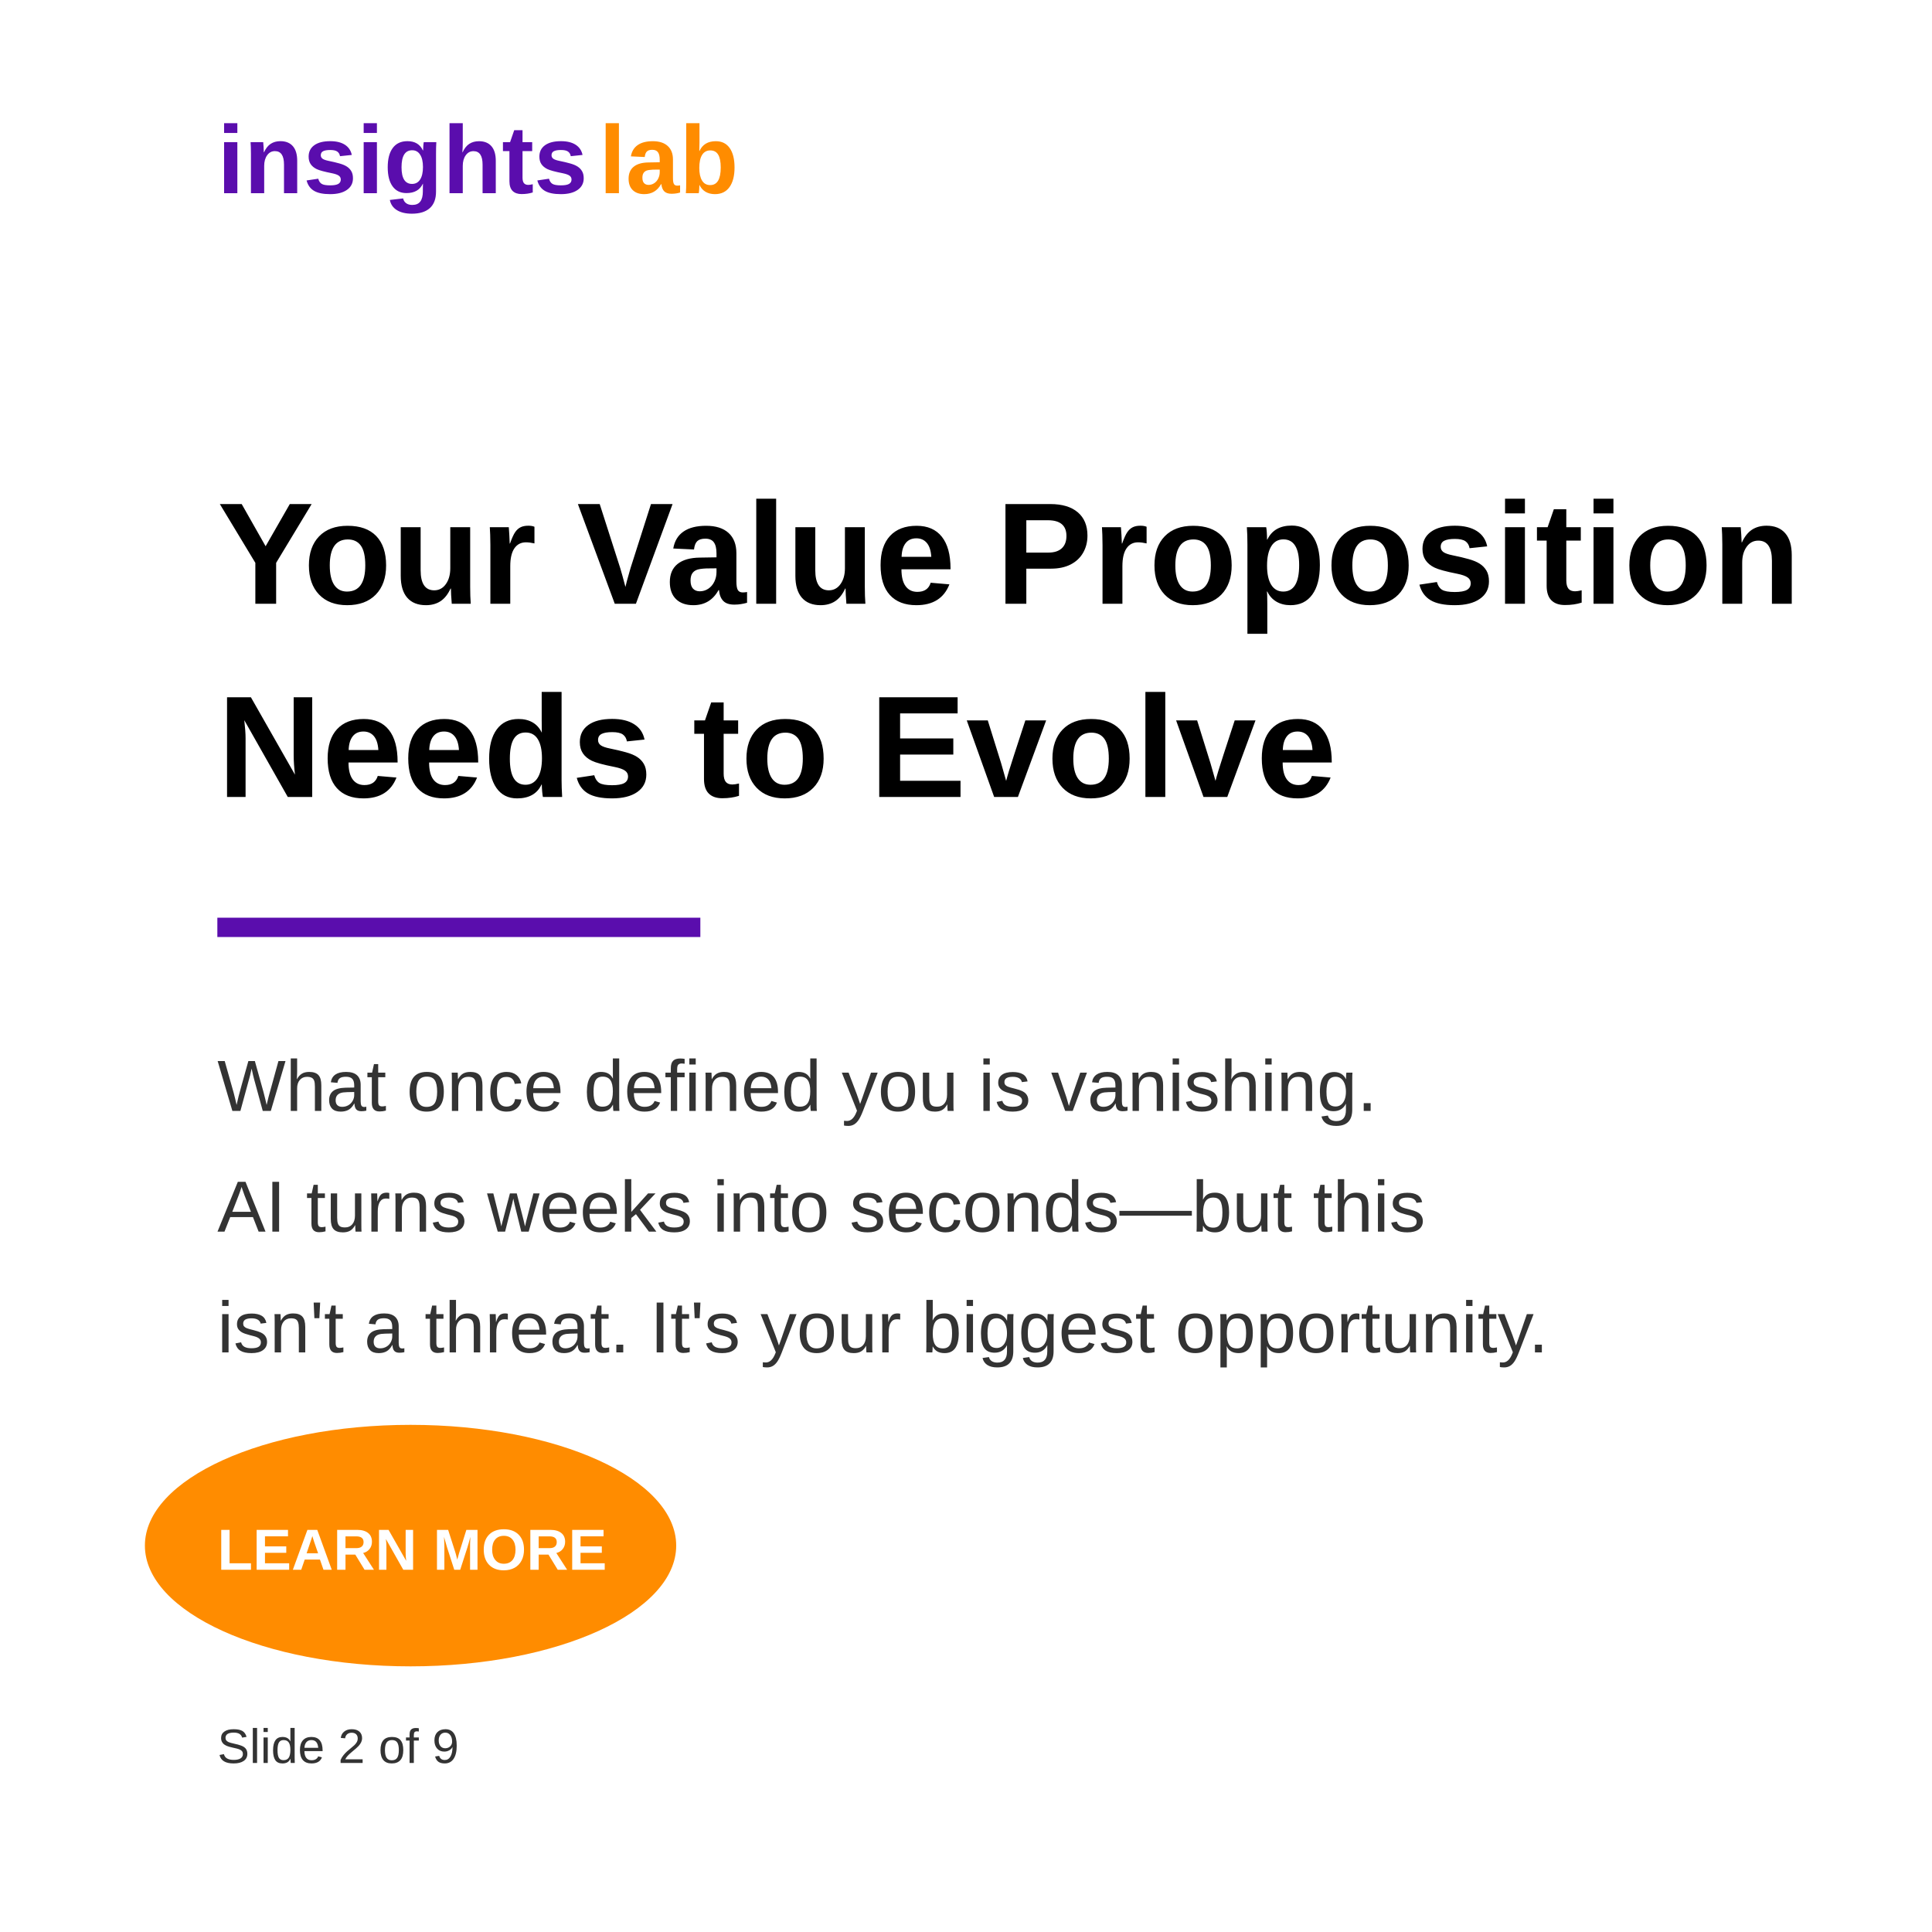
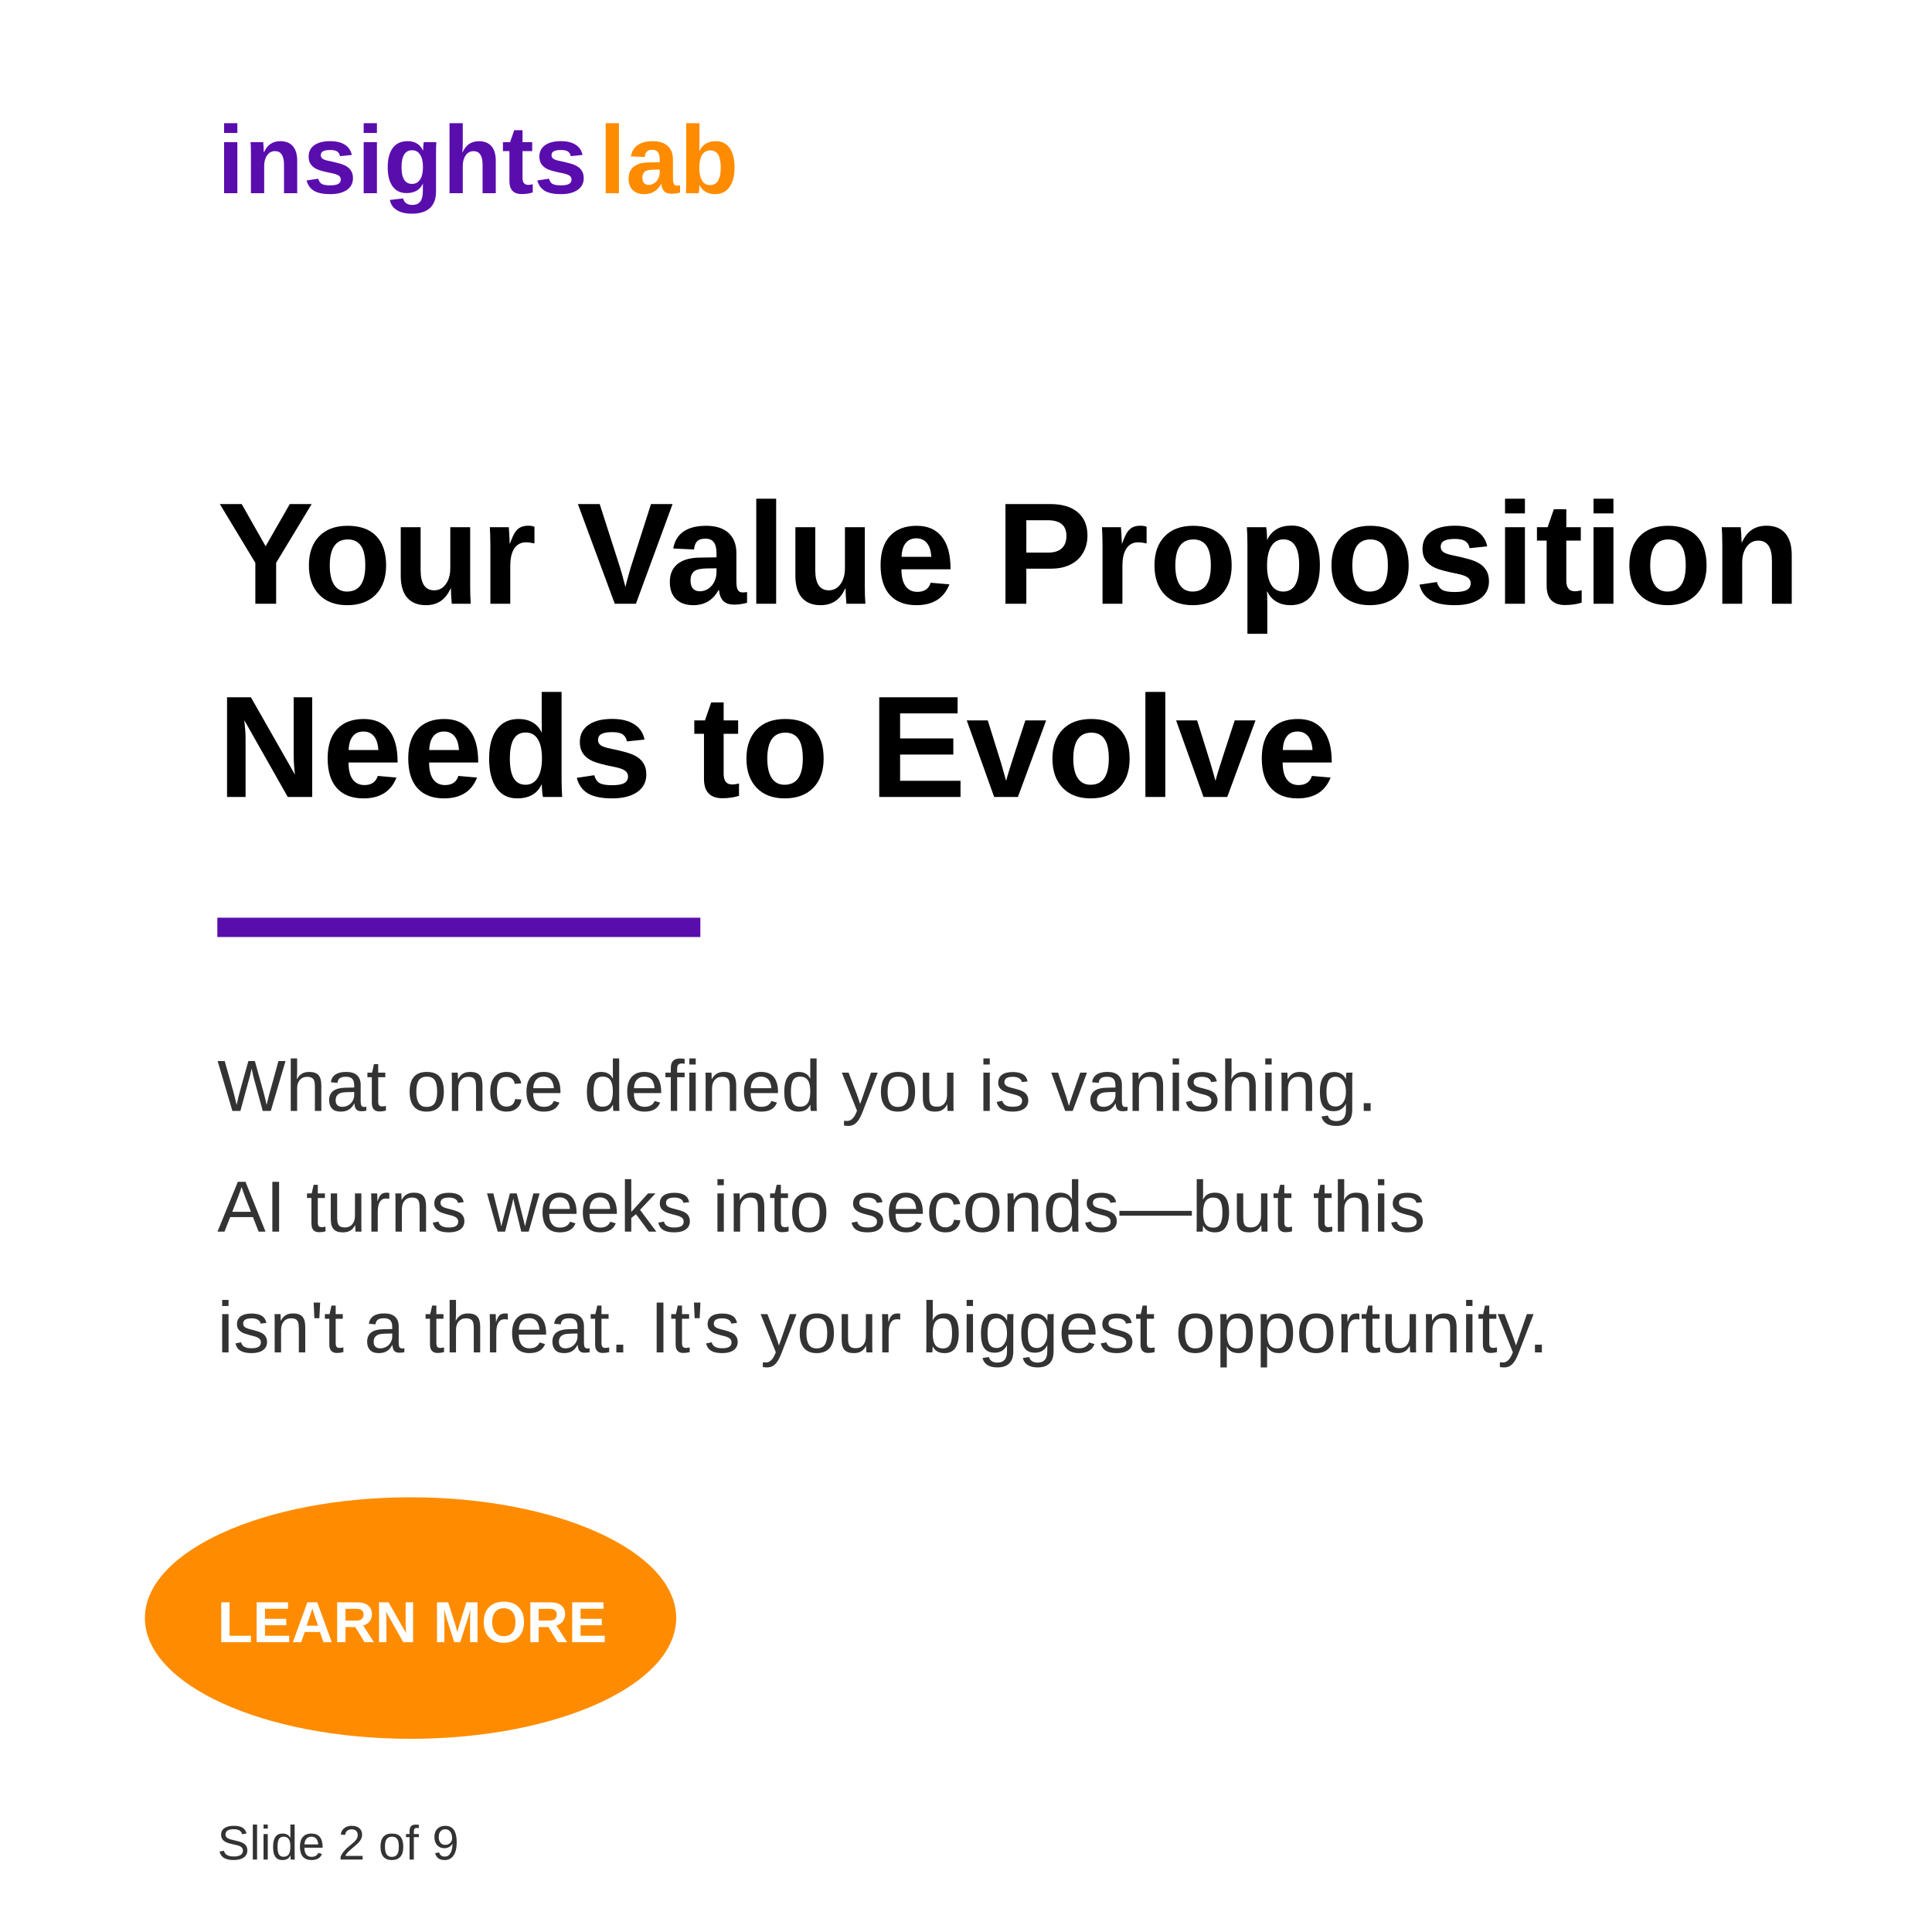
<svg xmlns="http://www.w3.org/2000/svg" width="800" height="800" viewBox="0 0 800 800">
  <rect width="800" height="800" fill="#ffffff" />
  <text x="90" y="80" font-family="Arial, sans-serif" font-weight="bold" font-size="40" fill="#5a0dad">insights</text>
  <text x="248" y="80" font-family="Arial, sans-serif" font-weight="bold" font-size="40" fill="#ff8c00">lab</text>
  <text x="90" y="250" font-family="Arial, sans-serif" font-weight="bold" font-size="60" fill="#000000">Your Value Proposition</text>
  <text x="90" y="330" font-family="Arial, sans-serif" font-weight="bold" font-size="60" fill="#000000">Needs to Evolve</text>
  <rect x="90" y="380" width="200" height="8" fill="#5a0dad" />
  <text x="90" y="460" font-family="Arial, sans-serif" font-size="30" fill="#333333">What once defined you is vanishing.</text>
  <text x="90" y="510" font-family="Arial, sans-serif" font-size="30" fill="#333333">AI turns weeks into seconds—but this</text>
  <text x="90" y="560" font-family="Arial, sans-serif" font-size="30" fill="#333333">isn't a threat. It's your biggest opportunity.</text>
-   <ellipse cx="170" cy="640" rx="110" ry="50" fill="#ff8c00" />
-   <text x="90" y="650" font-family="Arial, sans-serif" font-weight="bold" font-size="24" fill="white">LEARN MORE</text>
-   <text x="90" y="730" font-family="Arial, sans-serif" font-size="20" fill="#333333">Slide 2 of 9</text>
+   <ellipse cx="170" cy="670" rx="110" ry="50" fill="#ff8c00" />
+   <text x="90" y="680" font-family="Arial, sans-serif" font-weight="bold" font-size="24" fill="white">LEARN MORE</text>
+   <text x="90" y="770" font-family="Arial, sans-serif" font-size="20" fill="#333333">Slide 2 of 9</text>
</svg>
